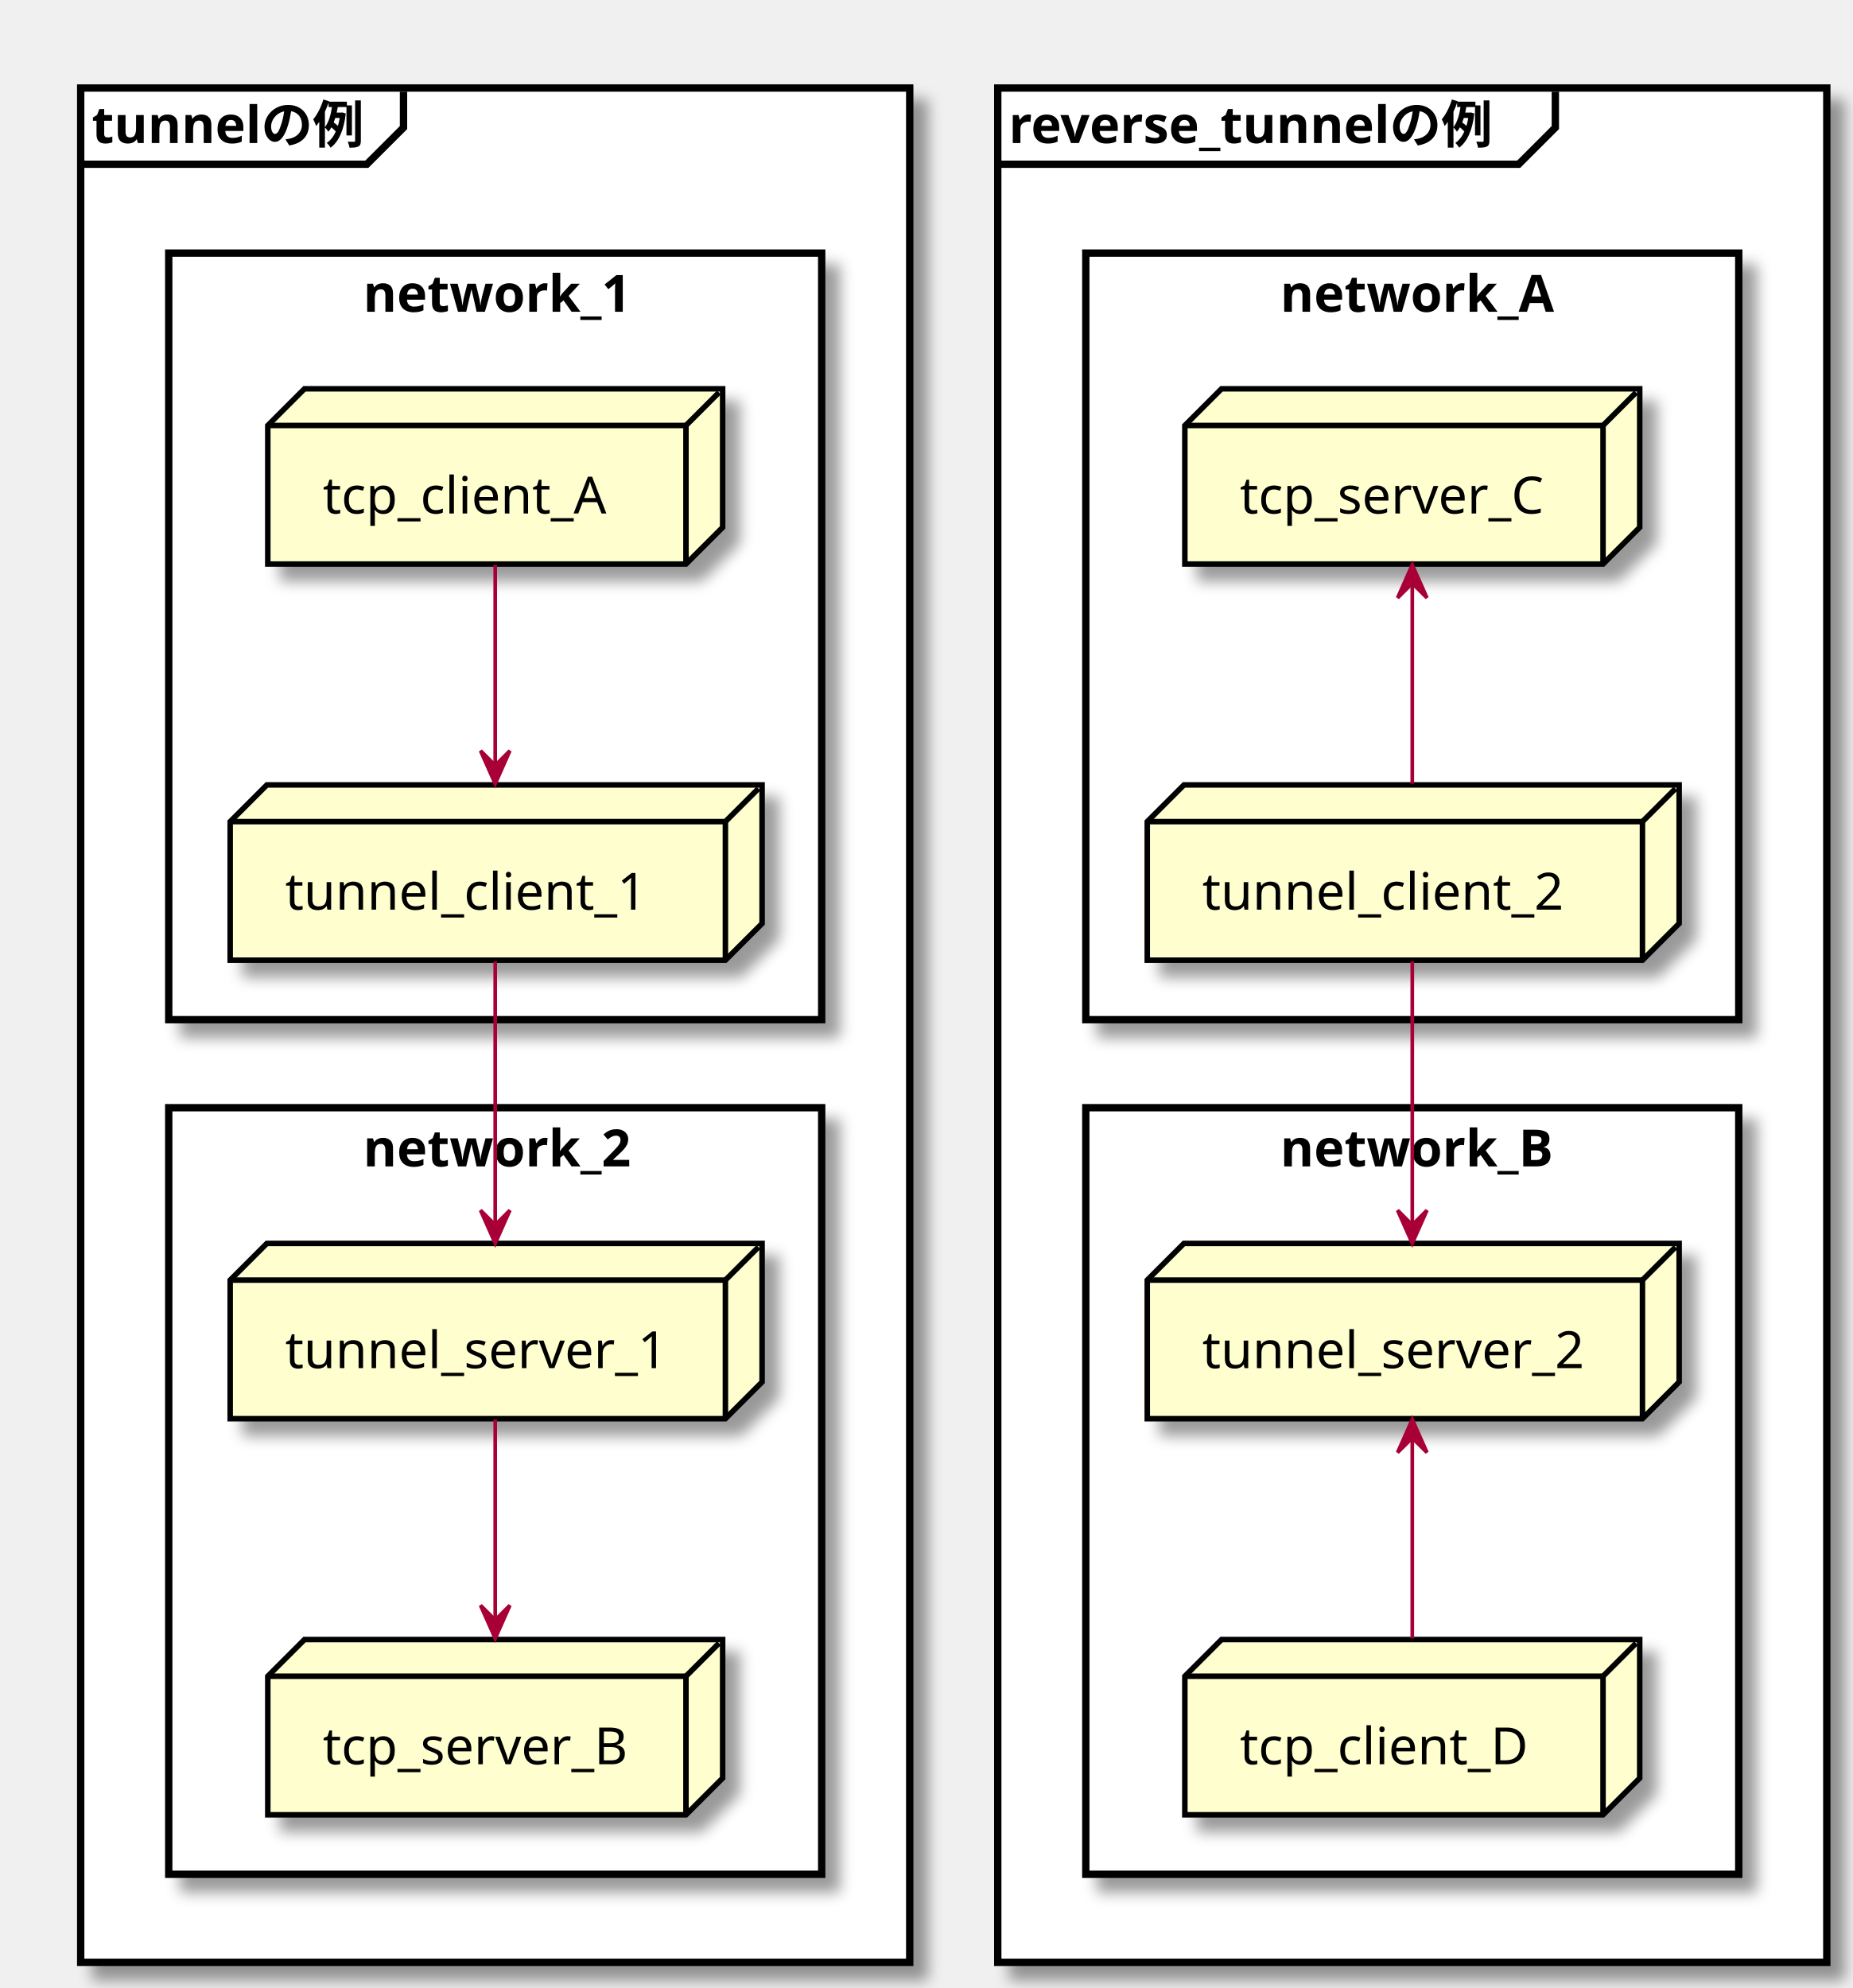
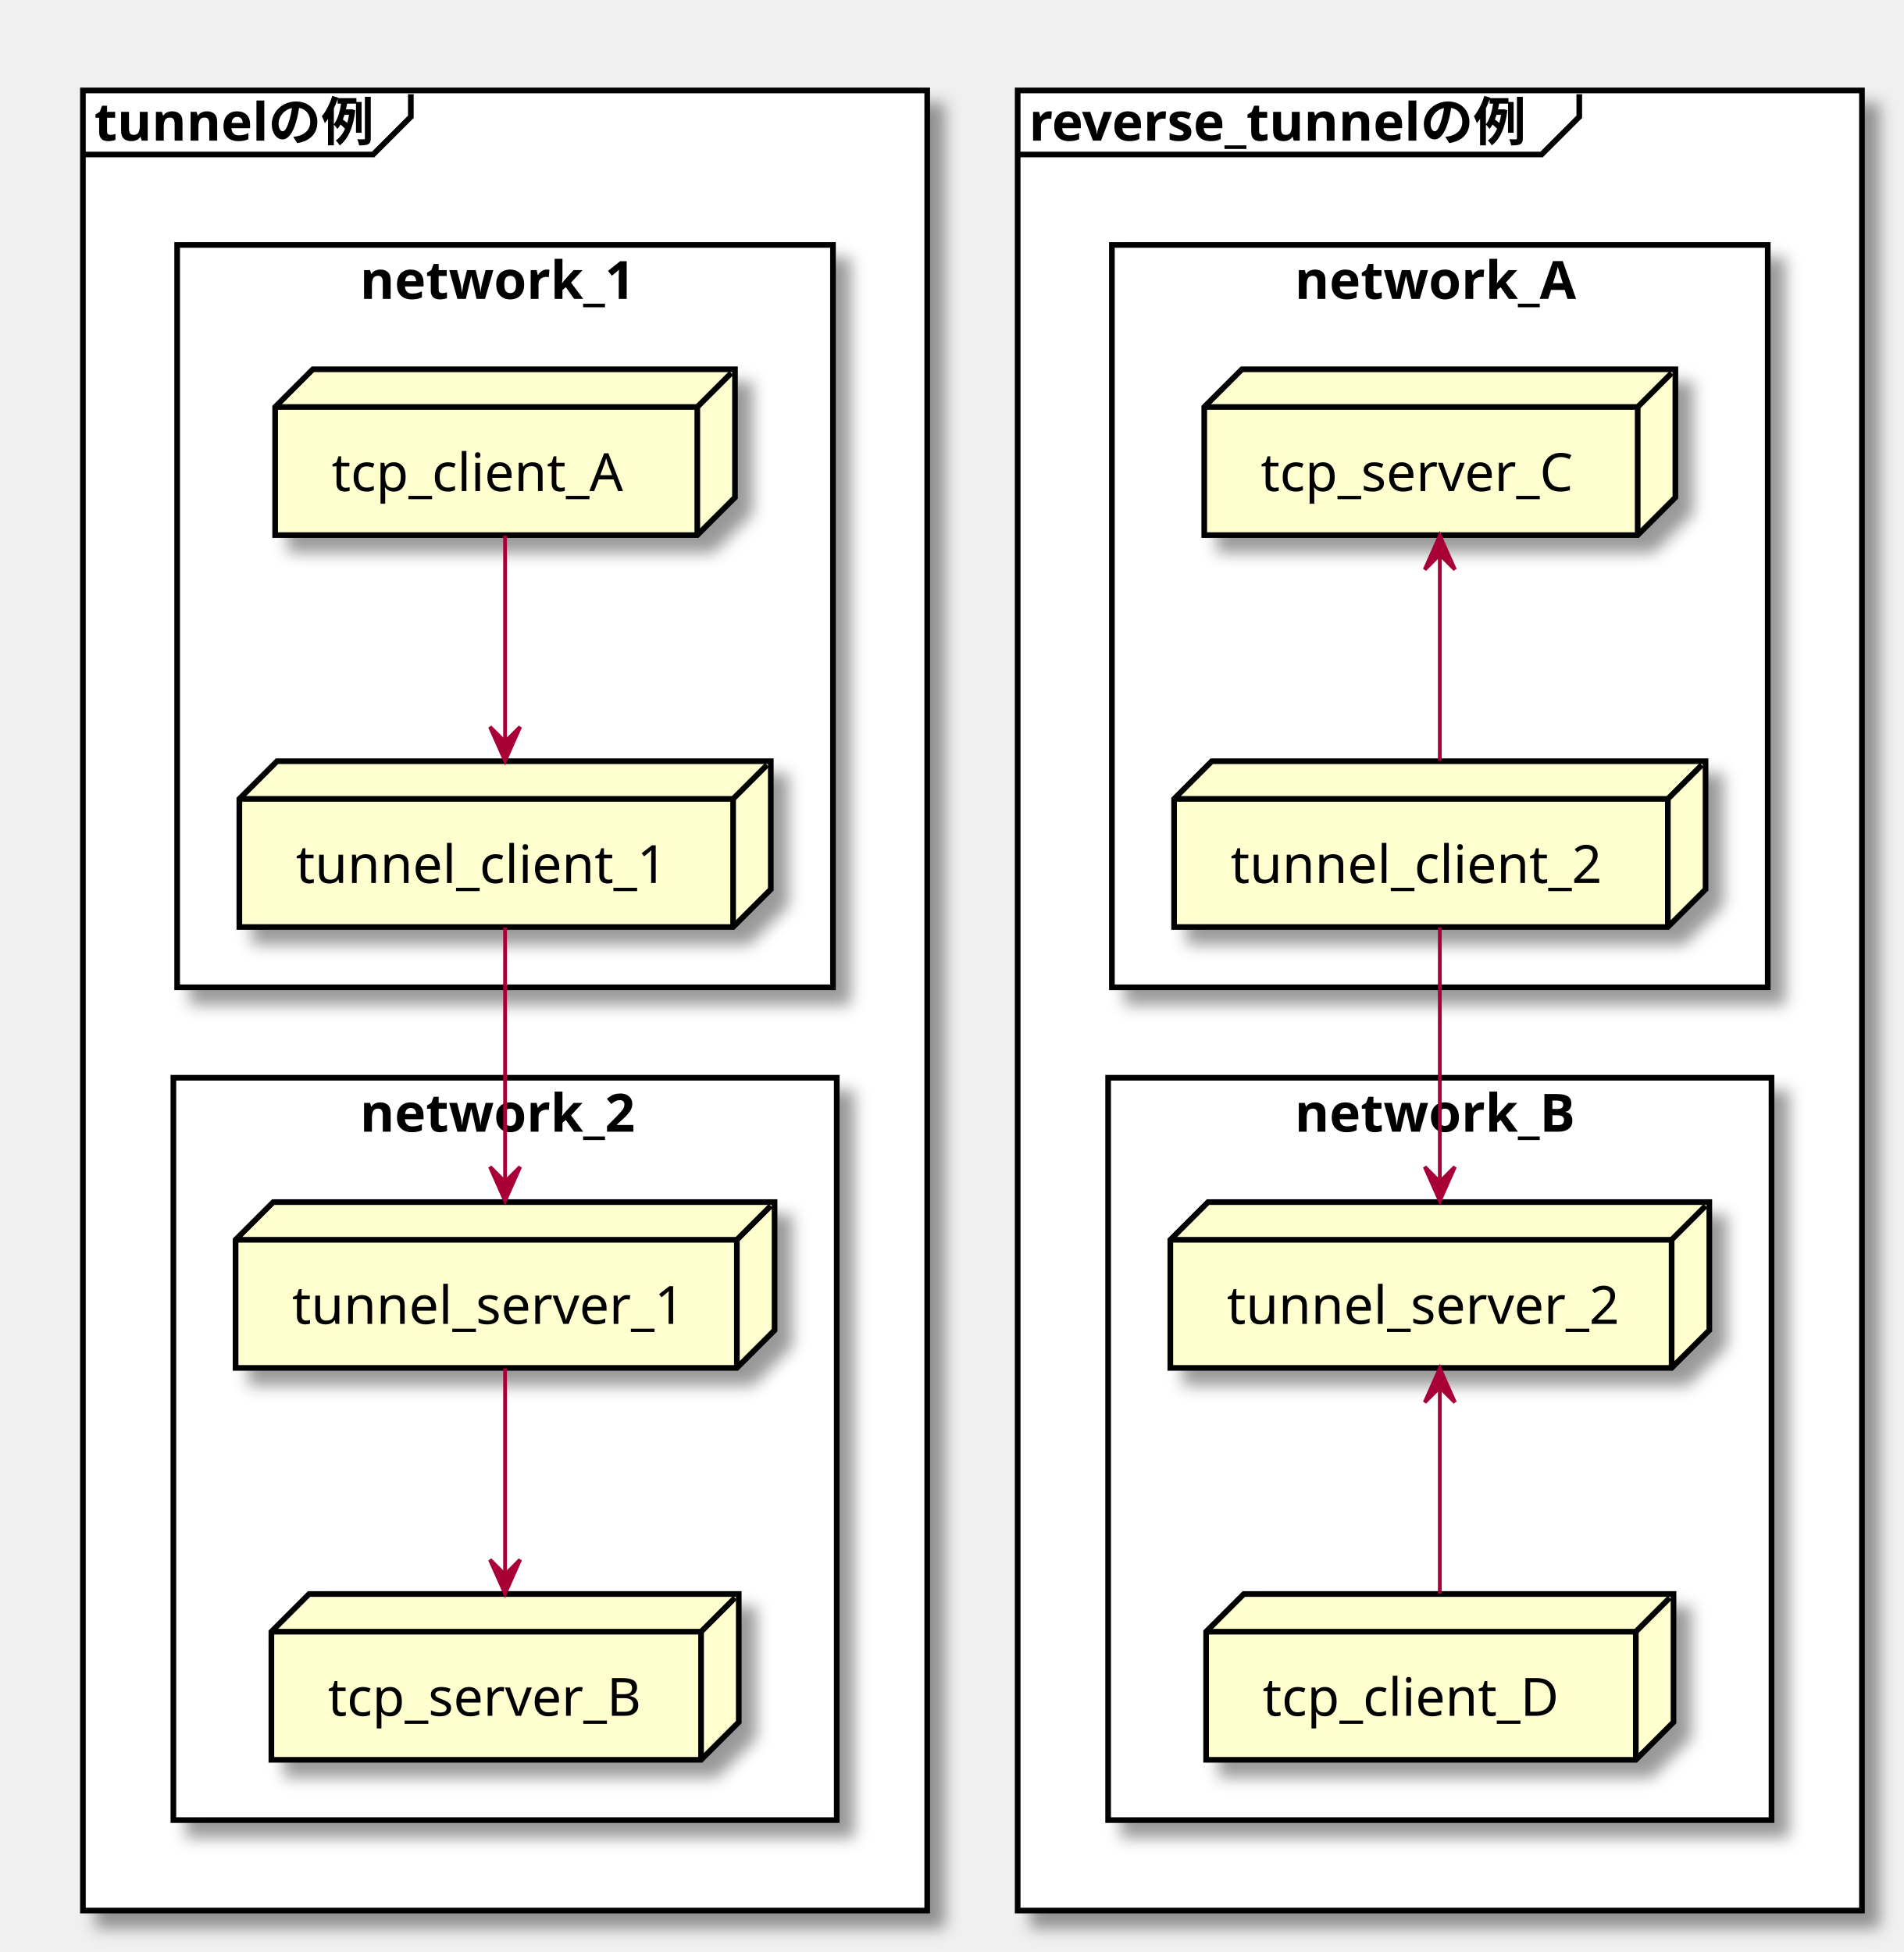
- <svg xmlns="http://www.w3.org/2000/svg" height="542px" style="width:505px;height:542px;" version="1.1" viewBox="0 0 505 542" width="505px">
+ <svg xmlns="http://www.w3.org/2000/svg" contentScriptType="application/ecmascript" contentStyleType="text/css" height="518px" preserveAspectRatio="none" style="width:505px;height:518px;" version="1.1" viewBox="0 0 505 518" width="505px" zoomAndPan="magnify">
  <defs>
-     <filter height="300%" id="f1" width="300%" x="-1" y="-1">
+     <filter height="300%" id="f4o3k7qmx7hya" width="300%" x="-1" y="-1">
      <feGaussianBlur result="blurOut" stdDeviation="2.0" />
      <feColorMatrix in="blurOut" result="blurOut2" type="matrix" values="0 0 0 0 0 0 0 0 0 0 0 0 0 0 0 0 0 0 .4 0" />
      <feOffset dx="4.0" dy="4.0" in="blurOut2" result="blurOut3" />
      <feBlend in="SourceGraphic" in2="blurOut3" mode="normal" />
    </filter>
  </defs>
  <g>
-     <rect fill="#FFFFFF" filter="url(#f1)" height="511" style="stroke: #000000; stroke-width: 2.0;" width="226" x="22" y="24" />
-     <path d="M110,25 L110,34.78 L100,44.78 L22,44.78 " fill="#FFFFFF" style="stroke: #000000; stroke-width: 2.0;" />
-     <text fill="#000000" font-family="sans-serif" font-size="14" font-weight="bold" lengthAdjust="spacingAndGlyphs" textLength="78" x="25" y="39">tunnelの例</text>
-     <rect fill="#FFFFFF" filter="url(#f1)" height="209" style="stroke: #000000; stroke-width: 2.0;" width="178" x="46" y="69" />
-     <text fill="#000000" font-family="sans-serif" font-size="14" font-weight="bold" lengthAdjust="spacingAndGlyphs" textLength="72" x="99" y="85">network_1</text>
-     <rect fill="#FFFFFF" filter="url(#f1)" height="209" style="stroke: #000000; stroke-width: 2.0;" width="178" x="46" y="302" />
-     <text fill="#000000" font-family="sans-serif" font-size="14" font-weight="bold" lengthAdjust="spacingAndGlyphs" textLength="72" x="99" y="318">network_2</text>
-     <rect fill="#FFFFFF" filter="url(#f1)" height="511" style="stroke: #000000; stroke-width: 2.0;" width="226" x="272" y="24" />
-     <path d="M424,25 L424,34.78 L414,44.78 L272,44.78 " fill="#FFFFFF" style="stroke: #000000; stroke-width: 2.0;" />
-     <text fill="#000000" font-family="sans-serif" font-size="14" font-weight="bold" lengthAdjust="spacingAndGlyphs" textLength="142" x="275" y="39">reverse_tunnelの例</text>
-     <rect fill="#FFFFFF" filter="url(#f1)" height="209" style="stroke: #000000; stroke-width: 2.0;" width="178" x="296" y="69" />
-     <text fill="#000000" font-family="sans-serif" font-size="14" font-weight="bold" lengthAdjust="spacingAndGlyphs" textLength="72" x="349" y="85">network_A</text>
-     <rect fill="#FFFFFF" filter="url(#f1)" height="209" style="stroke: #000000; stroke-width: 2.0;" width="178" x="296" y="302" />
-     <text fill="#000000" font-family="sans-serif" font-size="14" font-weight="bold" lengthAdjust="spacingAndGlyphs" textLength="72" x="349" y="318">network_B</text>
-     <polygon fill="#FEFECE" filter="url(#f1)" points="73,116,83,106,197,106,197,143.78,187,153.78,73,153.78,73,116" style="stroke: #000000; stroke-width: 1.5;" />
-     <line style="stroke: #000000; stroke-width: 1.5;" x1="187" x2="196" y1="116" y2="107" />
-     <line style="stroke: #000000; stroke-width: 1.5;" x1="73" x2="187" y1="116" y2="116" />
-     <line style="stroke: #000000; stroke-width: 1.5;" x1="187" x2="187" y1="116" y2="153.78" />
-     <text fill="#000000" font-family="sans-serif" font-size="14" lengthAdjust="spacingAndGlyphs" textLength="84" x="88" y="140">tcp_client_A</text>
-     <polygon fill="#FEFECE" filter="url(#f1)" points="62.75,224,72.75,214,207.75,214,207.75,251.78,197.75,261.78,62.75,261.78,62.75,224" style="stroke: #000000; stroke-width: 1.5;" />
-     <line style="stroke: #000000; stroke-width: 1.5;" x1="197.75" x2="206.75" y1="224" y2="215" />
-     <line style="stroke: #000000; stroke-width: 1.5;" x1="62.75" x2="197.75" y1="224" y2="224" />
-     <line style="stroke: #000000; stroke-width: 1.5;" x1="197.75" x2="197.75" y1="224" y2="261.78" />
-     <text fill="#000000" font-family="sans-serif" font-size="14" lengthAdjust="spacingAndGlyphs" textLength="105" x="77.75" y="248">tunnel_client_1</text>
-     <polygon fill="#FEFECE" filter="url(#f1)" points="62.75,349,72.75,339,207.75,339,207.75,376.78,197.75,386.78,62.75,386.78,62.75,349" style="stroke: #000000; stroke-width: 1.5;" />
-     <line style="stroke: #000000; stroke-width: 1.5;" x1="197.75" x2="206.75" y1="349" y2="340" />
-     <line style="stroke: #000000; stroke-width: 1.5;" x1="62.75" x2="197.75" y1="349" y2="349" />
-     <line style="stroke: #000000; stroke-width: 1.5;" x1="197.75" x2="197.75" y1="349" y2="386.78" />
-     <text fill="#000000" font-family="sans-serif" font-size="14" lengthAdjust="spacingAndGlyphs" textLength="105" x="77.75" y="373">tunnel_server_1</text>
-     <polygon fill="#FEFECE" filter="url(#f1)" points="73,457,83,447,197,447,197,484.78,187,494.78,73,494.78,73,457" style="stroke: #000000; stroke-width: 1.5;" />
-     <line style="stroke: #000000; stroke-width: 1.5;" x1="187" x2="196" y1="457" y2="448" />
-     <line style="stroke: #000000; stroke-width: 1.5;" x1="73" x2="187" y1="457" y2="457" />
-     <line style="stroke: #000000; stroke-width: 1.5;" x1="187" x2="187" y1="457" y2="494.78" />
-     <text fill="#000000" font-family="sans-serif" font-size="14" lengthAdjust="spacingAndGlyphs" textLength="84" x="88" y="481">tcp_server_B</text>
-     <polygon fill="#FEFECE" filter="url(#f1)" points="323,116,333,106,447,106,447,143.78,437,153.78,323,153.78,323,116" style="stroke: #000000; stroke-width: 1.5;" />
-     <line style="stroke: #000000; stroke-width: 1.5;" x1="437" x2="446" y1="116" y2="107" />
-     <line style="stroke: #000000; stroke-width: 1.5;" x1="323" x2="437" y1="116" y2="116" />
-     <line style="stroke: #000000; stroke-width: 1.5;" x1="437" x2="437" y1="116" y2="153.78" />
-     <text fill="#000000" font-family="sans-serif" font-size="14" lengthAdjust="spacingAndGlyphs" textLength="84" x="338" y="140">tcp_server_C</text>
-     <polygon fill="#FEFECE" filter="url(#f1)" points="312.75,224,322.75,214,457.75,214,457.75,251.78,447.75,261.78,312.75,261.78,312.75,224" style="stroke: #000000; stroke-width: 1.5;" />
-     <line style="stroke: #000000; stroke-width: 1.5;" x1="447.75" x2="456.75" y1="224" y2="215" />
-     <line style="stroke: #000000; stroke-width: 1.5;" x1="312.75" x2="447.75" y1="224" y2="224" />
-     <line style="stroke: #000000; stroke-width: 1.5;" x1="447.75" x2="447.75" y1="224" y2="261.78" />
-     <text fill="#000000" font-family="sans-serif" font-size="14" lengthAdjust="spacingAndGlyphs" textLength="105" x="327.75" y="248">tunnel_client_2</text>
-     <polygon fill="#FEFECE" filter="url(#f1)" points="312.75,349,322.75,339,457.75,339,457.75,376.78,447.75,386.78,312.75,386.78,312.75,349" style="stroke: #000000; stroke-width: 1.5;" />
-     <line style="stroke: #000000; stroke-width: 1.5;" x1="447.75" x2="456.75" y1="349" y2="340" />
-     <line style="stroke: #000000; stroke-width: 1.5;" x1="312.75" x2="447.75" y1="349" y2="349" />
-     <line style="stroke: #000000; stroke-width: 1.5;" x1="447.75" x2="447.75" y1="349" y2="386.78" />
-     <text fill="#000000" font-family="sans-serif" font-size="14" lengthAdjust="spacingAndGlyphs" textLength="105" x="327.75" y="373">tunnel_server_2</text>
-     <polygon fill="#FEFECE" filter="url(#f1)" points="323,457,333,447,447,447,447,484.78,437,494.78,323,494.78,323,457" style="stroke: #000000; stroke-width: 1.5;" />
-     <line style="stroke: #000000; stroke-width: 1.5;" x1="437" x2="446" y1="457" y2="448" />
-     <line style="stroke: #000000; stroke-width: 1.5;" x1="323" x2="437" y1="457" y2="457" />
-     <line style="stroke: #000000; stroke-width: 1.5;" x1="437" x2="437" y1="457" y2="494.78" />
-     <text fill="#000000" font-family="sans-serif" font-size="14" lengthAdjust="spacingAndGlyphs" textLength="84" x="338" y="481">tcp_client_D</text>
-     <path d="M135,154 C135,170.003 135,191.446 135,208.528 " fill="none" style="stroke: #A80036; stroke-width: 1.0;" />
-     <polygon fill="#A80036" points="135,213.678,139,204.678,135,208.678,131,204.678,135,213.678" style="stroke: #A80036; stroke-width: 1.0;" />
-     <path d="M135,262.135 C135,282.494 135,312.191 135,333.908 " fill="none" style="stroke: #A80036; stroke-width: 1.0;" />
-     <polygon fill="#A80036" points="135,338.968,139,329.968,135,333.968,131,329.968,135,338.968" style="stroke: #A80036; stroke-width: 1.0;" />
-     <path d="M135,387 C135,403.003 135,424.446 135,441.528 " fill="none" style="stroke: #A80036; stroke-width: 1.0;" />
-     <polygon fill="#A80036" points="135,446.678,139,437.678,135,441.678,131,437.678,135,446.678" style="stroke: #A80036; stroke-width: 1.0;" />
-     <path d="M385,159.131 C385,176.154 385,197.604 385,213.678 " fill="none" style="stroke: #A80036; stroke-width: 1.0;" />
-     <polygon fill="#A80036" points="385,154,381,163,385,159,389,163,385,154" style="stroke: #A80036; stroke-width: 1.0;" />
-     <path d="M385,262.135 C385,282.494 385,312.191 385,333.908 " fill="none" style="stroke: #A80036; stroke-width: 1.0;" />
-     <polygon fill="#A80036" points="385,338.968,389,329.968,385,333.968,381,329.968,385,338.968" style="stroke: #A80036; stroke-width: 1.0;" />
-     <path d="M385,392.131 C385,409.154 385,430.604 385,446.678 " fill="none" style="stroke: #A80036; stroke-width: 1.0;" />
-     <polygon fill="#A80036" points="385,387,381,396,385,392,389,396,385,387" style="stroke: #A80036; stroke-width: 1.0;" />
+     <rect fill="#FFFFFF" filter="url(#f4o3k7qmx7hya)" height="483" style="stroke: #000000; stroke-width: 1.5;" width="224" x="22" y="24" />
+     <path d="M109,25 L109,31 L99,41 L22,41 " fill="none" style="stroke: #000000; stroke-width: 1.5;" />
+     <text fill="#000000" font-family="sans-serif" font-size="14" font-weight="bold" lengthAdjust="spacingAndGlyphs" textLength="77" x="25" y="37.318">tunnelの例</text>
+     <rect fill="#FFFFFF" filter="url(#f4o3k7qmx7hya)" height="197" style="stroke: #000000; stroke-width: 1.5;" width="174" x="47" y="65" />
+     <text fill="#000000" font-family="sans-serif" font-size="14" font-weight="bold" lengthAdjust="spacingAndGlyphs" textLength="77" x="95.5" y="79.318">network_1</text>
+     <rect fill="#FFFFFF" filter="url(#f4o3k7qmx7hya)" height="197" style="stroke: #000000; stroke-width: 1.5;" width="176" x="46" y="286" />
+     <text fill="#000000" font-family="sans-serif" font-size="14" font-weight="bold" lengthAdjust="spacingAndGlyphs" textLength="77" x="95.5" y="300.318">network_2</text>
+     <rect fill="#FFFFFF" filter="url(#f4o3k7qmx7hya)" height="483" style="stroke: #000000; stroke-width: 1.5;" width="224" x="270" y="24" />
+     <path d="M419,25 L419,31 L409,41 L270,41 " fill="none" style="stroke: #000000; stroke-width: 1.5;" />
+     <text fill="#000000" font-family="sans-serif" font-size="14" font-weight="bold" lengthAdjust="spacingAndGlyphs" textLength="139" x="273" y="37.318">reverse_tunnelの例</text>
+     <rect fill="#FFFFFF" filter="url(#f4o3k7qmx7hya)" height="197" style="stroke: #000000; stroke-width: 1.5;" width="174" x="295" y="65" />
+     <text fill="#000000" font-family="sans-serif" font-size="14" font-weight="bold" lengthAdjust="spacingAndGlyphs" textLength="77" x="343.5" y="79.318">network_A</text>
+     <rect fill="#FFFFFF" filter="url(#f4o3k7qmx7hya)" height="197" style="stroke: #000000; stroke-width: 1.5;" width="176" x="294" y="286" />
+     <text fill="#000000" font-family="sans-serif" font-size="14" font-weight="bold" lengthAdjust="spacingAndGlyphs" textLength="77" x="343.5" y="300.318">network_B</text>
+     <polygon fill="#FEFECE" filter="url(#f4o3k7qmx7hya)" points="73,108,83,98,195,98,195,132,185,142,73,142,73,108" style="stroke: #000000; stroke-width: 1.5;" />
+     <line style="stroke: #000000; stroke-width: 1.5;" x1="185" x2="194" y1="108" y2="99" />
+     <line style="stroke: #000000; stroke-width: 1.5;" x1="73" x2="185" y1="108" y2="108" />
+     <line style="stroke: #000000; stroke-width: 1.5;" x1="185" x2="185" y1="108" y2="142" />
+     <text fill="#000000" font-family="sans-serif" font-size="14" lengthAdjust="spacingAndGlyphs" textLength="82" x="88" y="130.318">tcp_client_A</text>
+     <polygon fill="#FEFECE" filter="url(#f4o3k7qmx7hya)" points="63.5,212,73.5,202,204.5,202,204.5,236,194.5,246,63.5,246,63.5,212" style="stroke: #000000; stroke-width: 1.5;" />
+     <line style="stroke: #000000; stroke-width: 1.5;" x1="194.5" x2="203.5" y1="212" y2="203" />
+     <line style="stroke: #000000; stroke-width: 1.5;" x1="63.5" x2="194.5" y1="212" y2="212" />
+     <line style="stroke: #000000; stroke-width: 1.5;" x1="194.5" x2="194.5" y1="212" y2="246" />
+     <text fill="#000000" font-family="sans-serif" font-size="14" lengthAdjust="spacingAndGlyphs" textLength="101" x="78.5" y="234.318">tunnel_client_1</text>
+     <polygon fill="#FEFECE" filter="url(#f4o3k7qmx7hya)" points="62.5,329,72.5,319,205.5,319,205.5,353,195.5,363,62.5,363,62.5,329" style="stroke: #000000; stroke-width: 1.5;" />
+     <line style="stroke: #000000; stroke-width: 1.5;" x1="195.5" x2="204.5" y1="329" y2="320" />
+     <line style="stroke: #000000; stroke-width: 1.5;" x1="62.5" x2="195.5" y1="329" y2="329" />
+     <line style="stroke: #000000; stroke-width: 1.5;" x1="195.5" x2="195.5" y1="329" y2="363" />
+     <text fill="#000000" font-family="sans-serif" font-size="14" lengthAdjust="spacingAndGlyphs" textLength="103" x="77.5" y="351.318">tunnel_server_1</text>
+     <polygon fill="#FEFECE" filter="url(#f4o3k7qmx7hya)" points="72,433,82,423,196,423,196,457,186,467,72,467,72,433" style="stroke: #000000; stroke-width: 1.5;" />
+     <line style="stroke: #000000; stroke-width: 1.5;" x1="186" x2="195" y1="433" y2="424" />
+     <line style="stroke: #000000; stroke-width: 1.5;" x1="72" x2="186" y1="433" y2="433" />
+     <line style="stroke: #000000; stroke-width: 1.5;" x1="186" x2="186" y1="433" y2="467" />
+     <text fill="#000000" font-family="sans-serif" font-size="14" lengthAdjust="spacingAndGlyphs" textLength="84" x="87" y="455.318">tcp_server_B</text>
+     <polygon fill="#FEFECE" filter="url(#f4o3k7qmx7hya)" points="319.5,108,329.5,98,444.5,98,444.5,132,434.5,142,319.5,142,319.5,108" style="stroke: #000000; stroke-width: 1.5;" />
+     <line style="stroke: #000000; stroke-width: 1.5;" x1="434.5" x2="443.5" y1="108" y2="99" />
+     <line style="stroke: #000000; stroke-width: 1.5;" x1="319.5" x2="434.5" y1="108" y2="108" />
+     <line style="stroke: #000000; stroke-width: 1.5;" x1="434.5" x2="434.5" y1="108" y2="142" />
+     <text fill="#000000" font-family="sans-serif" font-size="14" lengthAdjust="spacingAndGlyphs" textLength="85" x="334.5" y="130.318">tcp_server_C</text>
+     <polygon fill="#FEFECE" filter="url(#f4o3k7qmx7hya)" points="311.5,212,321.5,202,452.5,202,452.5,236,442.5,246,311.5,246,311.5,212" style="stroke: #000000; stroke-width: 1.5;" />
+     <line style="stroke: #000000; stroke-width: 1.5;" x1="442.5" x2="451.5" y1="212" y2="203" />
+     <line style="stroke: #000000; stroke-width: 1.5;" x1="311.5" x2="442.5" y1="212" y2="212" />
+     <line style="stroke: #000000; stroke-width: 1.5;" x1="442.5" x2="442.5" y1="212" y2="246" />
+     <text fill="#000000" font-family="sans-serif" font-size="14" lengthAdjust="spacingAndGlyphs" textLength="101" x="326.5" y="234.318">tunnel_client_2</text>
+     <polygon fill="#FEFECE" filter="url(#f4o3k7qmx7hya)" points="310.5,329,320.5,319,453.5,319,453.5,353,443.5,363,310.5,363,310.5,329" style="stroke: #000000; stroke-width: 1.5;" />
+     <line style="stroke: #000000; stroke-width: 1.5;" x1="443.5" x2="452.5" y1="329" y2="320" />
+     <line style="stroke: #000000; stroke-width: 1.5;" x1="310.5" x2="443.5" y1="329" y2="329" />
+     <line style="stroke: #000000; stroke-width: 1.5;" x1="443.5" x2="443.5" y1="329" y2="363" />
+     <text fill="#000000" font-family="sans-serif" font-size="14" lengthAdjust="spacingAndGlyphs" textLength="103" x="325.5" y="351.318">tunnel_server_2</text>
+     <polygon fill="#FEFECE" filter="url(#f4o3k7qmx7hya)" points="320,433,330,423,444,423,444,457,434,467,320,467,320,433" style="stroke: #000000; stroke-width: 1.5;" />
+     <line style="stroke: #000000; stroke-width: 1.5;" x1="434" x2="443" y1="433" y2="424" />
+     <line style="stroke: #000000; stroke-width: 1.5;" x1="320" x2="434" y1="433" y2="433" />
+     <line style="stroke: #000000; stroke-width: 1.5;" x1="434" x2="434" y1="433" y2="467" />
+     <text fill="#000000" font-family="sans-serif" font-size="14" lengthAdjust="spacingAndGlyphs" textLength="84" x="335" y="455.318">tcp_client_D</text>
+     <path d="M134,142.134 C134,157.999 134,179.817 134,196.792 " fill="none" id="tcp_client_A-&gt;tunnel_client_1" style="stroke: #A80036; stroke-width: 1.0;" />
+     <polygon fill="#A80036" points="134,201.893,138,192.893,134,196.893,130,192.893,134,201.893" style="stroke: #A80036; stroke-width: 1.0;" />
+     <path d="M134,246.093 C134,265.102 134,293.129 134,313.616 " fill="none" id="tunnel_client_1-&gt;tunnel_server_1" style="stroke: #A80036; stroke-width: 1.0;" />
+     <polygon fill="#A80036" points="134,318.651,138,309.651,134,313.651,130,309.651,134,318.651" style="stroke: #A80036; stroke-width: 1.0;" />
+     <path d="M134,363.134 C134,378.999 134,400.817 134,417.792 " fill="none" id="tunnel_server_1-&gt;tcp_server_B" style="stroke: #A80036; stroke-width: 1.0;" />
+     <polygon fill="#A80036" points="134,422.893,138,413.893,134,417.893,130,413.893,134,422.893" style="stroke: #A80036; stroke-width: 1.0;" />
+     <path d="M382,147.237 C382,164.218 382,186.035 382,201.893 " fill="none" id="tcp_server_C&lt;-tunnel_client_2" style="stroke: #A80036; stroke-width: 1.0;" />
+     <polygon fill="#A80036" points="382,142.134,378,151.134,382,147.134,386,151.134,382,142.134" style="stroke: #A80036; stroke-width: 1.0;" />
+     <path d="M382,246.093 C382,265.102 382,293.129 382,313.616 " fill="none" id="tunnel_client_2-&gt;tunnel_server_2" style="stroke: #A80036; stroke-width: 1.0;" />
+     <polygon fill="#A80036" points="382,318.651,386,309.651,382,313.651,378,309.651,382,318.651" style="stroke: #A80036; stroke-width: 1.0;" />
+     <path d="M382,368.237 C382,385.218 382,407.035 382,422.893 " fill="none" id="tunnel_server_2&lt;-tcp_client_D" style="stroke: #A80036; stroke-width: 1.0;" />
+     <polygon fill="#A80036" points="382,363.134,378,372.134,382,368.134,386,372.134,382,363.134" style="stroke: #A80036; stroke-width: 1.0;" />
  </g>
</svg>
